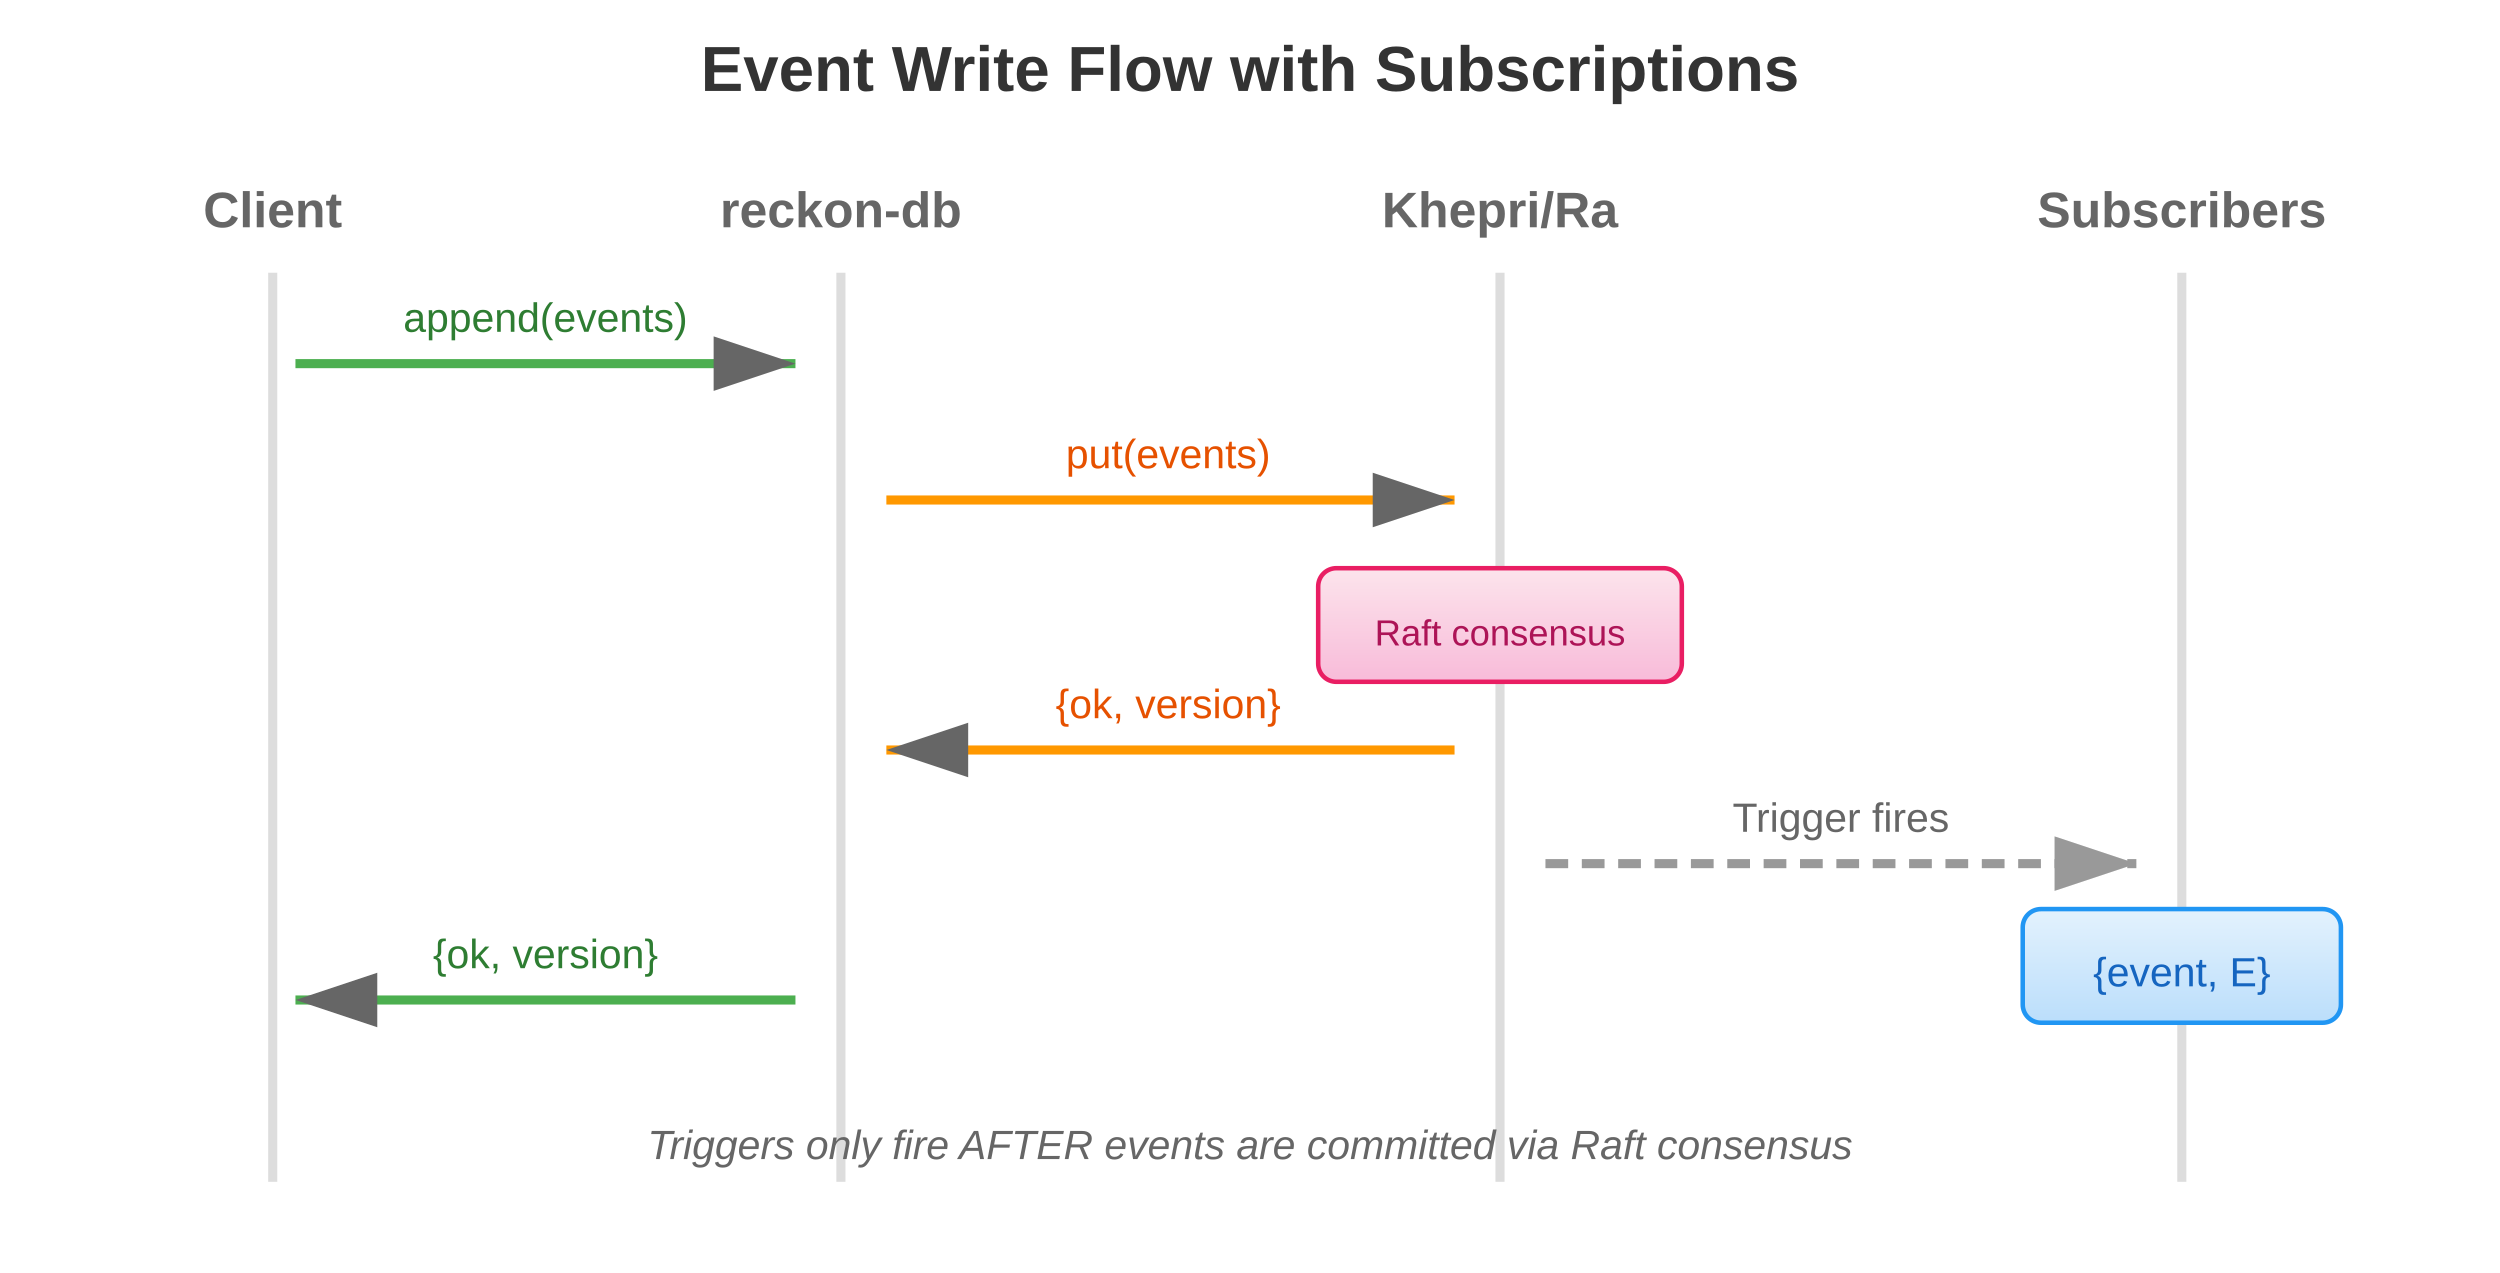
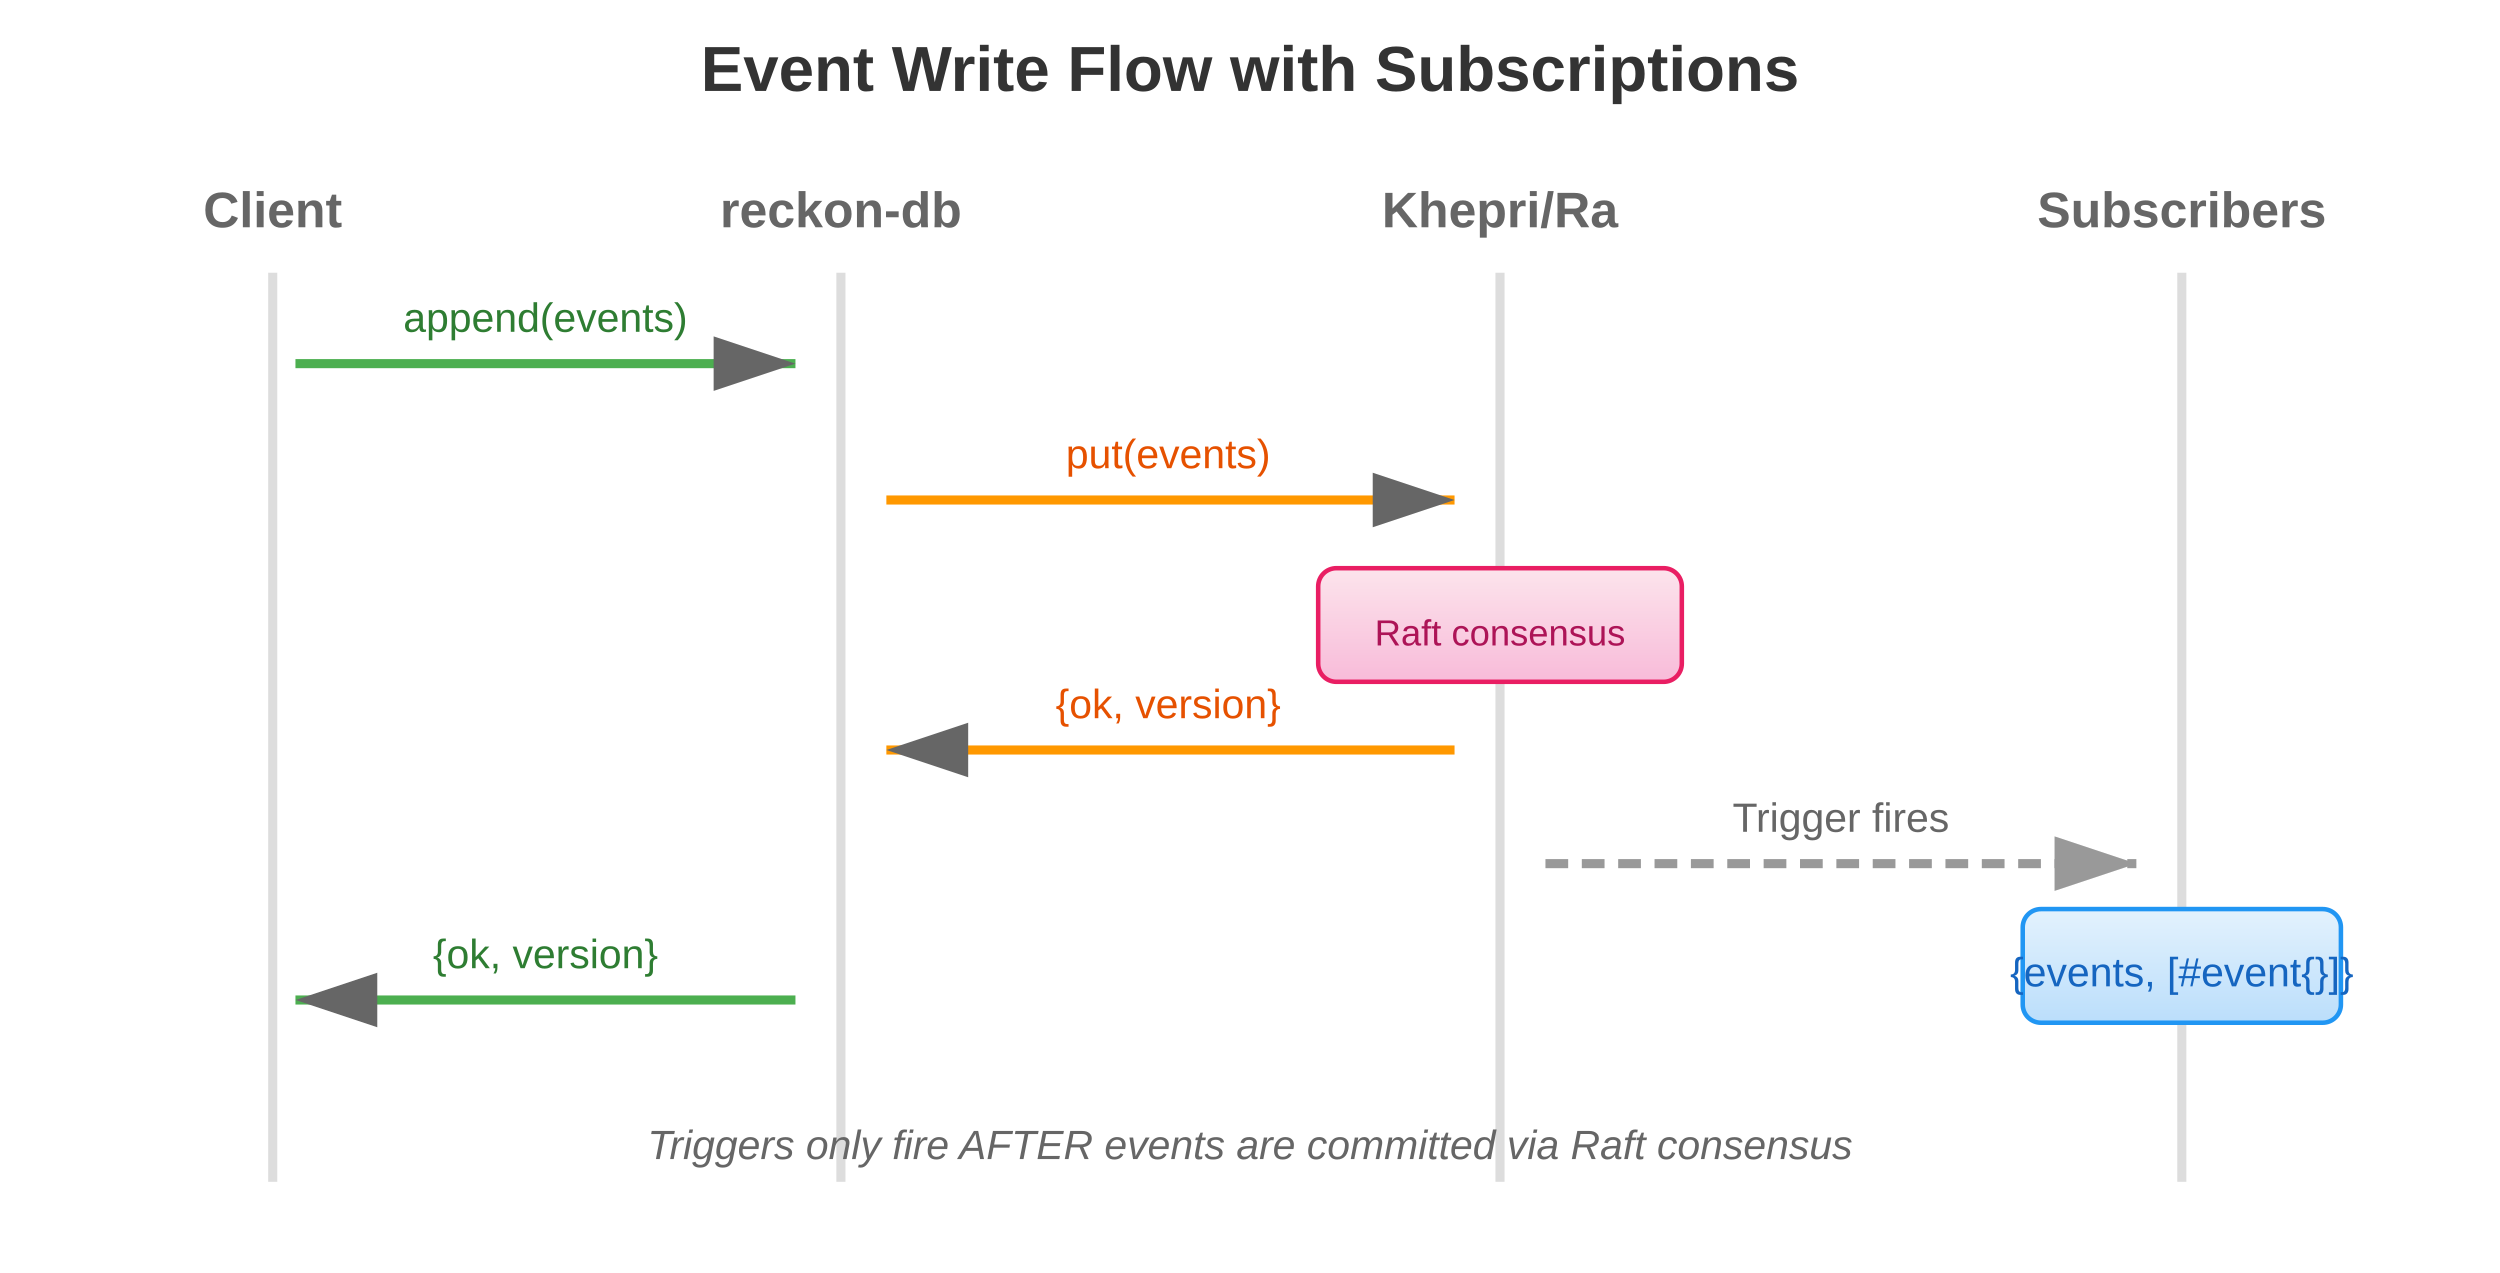
<svg xmlns="http://www.w3.org/2000/svg" viewBox="0 0 550 280">
  <defs>
    <linearGradient id="clientGrad" x1="0%" y1="0%" x2="0%" y2="100%">
      <stop offset="0%" style="stop-color:#e8f5e9" />
      <stop offset="100%" style="stop-color:#c8e6c9" />
    </linearGradient>
    <linearGradient id="esdbGrad" x1="0%" y1="0%" x2="0%" y2="100%">
      <stop offset="0%" style="stop-color:#fff3e0" />
      <stop offset="100%" style="stop-color:#ffe0b2" />
    </linearGradient>
    <linearGradient id="khepriGrad" x1="0%" y1="0%" x2="0%" y2="100%">
      <stop offset="0%" style="stop-color:#fce4ec" />
      <stop offset="100%" style="stop-color:#f8bbd9" />
    </linearGradient>
    <linearGradient id="subGrad" x1="0%" y1="0%" x2="0%" y2="100%">
      <stop offset="0%" style="stop-color:#e3f2fd" />
      <stop offset="100%" style="stop-color:#bbdefb" />
    </linearGradient>
    <marker id="arrow" markerWidth="10" markerHeight="10" refX="9" refY="3" orient="auto" markerUnits="strokeWidth">
      <path d="M0,0 L0,6 L9,3 z" fill="#666" />
    </marker>
    <marker id="dasharrow" markerWidth="10" markerHeight="10" refX="9" refY="3" orient="auto" markerUnits="strokeWidth">
      <path d="M0,0 L0,6 L9,3 z" fill="#999" />
    </marker>
  </defs>
  <text x="275" y="20" text-anchor="middle" font-family="Arial, sans-serif" font-size="14" font-weight="bold" fill="#333">Event Write Flow with Subscriptions</text>
  <text x="60" y="50" text-anchor="middle" font-family="Arial, sans-serif" font-size="11" font-weight="bold" fill="#666">Client</text>
  <text x="185" y="50" text-anchor="middle" font-family="Arial, sans-serif" font-size="11" font-weight="bold" fill="#666">reckon-db</text>
  <text x="330" y="50" text-anchor="middle" font-family="Arial, sans-serif" font-size="11" font-weight="bold" fill="#666">Khepri/Ra</text>
  <text x="480" y="50" text-anchor="middle" font-family="Arial, sans-serif" font-size="11" font-weight="bold" fill="#666">Subscribers</text>
  <line x1="60" y1="60" x2="60" y2="260" stroke="#ddd" stroke-width="2" />
  <line x1="185" y1="60" x2="185" y2="260" stroke="#ddd" stroke-width="2" />
  <line x1="330" y1="60" x2="330" y2="260" stroke="#ddd" stroke-width="2" />
  <line x1="480" y1="60" x2="480" y2="260" stroke="#ddd" stroke-width="2" />
  <line x1="65" y1="80" x2="175" y2="80" stroke="#4caf50" stroke-width="2" marker-end="url(#arrow)" />
  <text x="120" y="73" text-anchor="middle" font-family="Arial, sans-serif" font-size="9" fill="#2e7d32">append(events)</text>
  <line x1="195" y1="110" x2="320" y2="110" stroke="#ff9800" stroke-width="2" marker-end="url(#arrow)" />
  <text x="257" y="103" text-anchor="middle" font-family="Arial, sans-serif" font-size="9" fill="#e65100">put(events)</text>
  <rect x="290" y="125" width="80" height="25" rx="4" fill="url(#khepriGrad)" stroke="#e91e63" stroke-width="1" />
  <text x="330" y="142" text-anchor="middle" font-family="Arial, sans-serif" font-size="8" fill="#ad1457">Raft consensus</text>
  <line x1="320" y1="165" x2="195" y2="165" stroke="#ff9800" stroke-width="2" marker-end="url(#arrow)" />
  <text x="257" y="158" text-anchor="middle" font-family="Arial, sans-serif" font-size="9" fill="#e65100">{ok, version}</text>
  <line x1="340" y1="190" x2="470" y2="190" stroke="#999" stroke-width="2" stroke-dasharray="5,3" marker-end="url(#dasharrow)" />
  <text x="405" y="183" text-anchor="middle" font-family="Arial, sans-serif" font-size="9" fill="#666">Trigger fires</text>
  <line x1="175" y1="220" x2="65" y2="220" stroke="#4caf50" stroke-width="2" marker-end="url(#arrow)" />
  <text x="120" y="213" text-anchor="middle" font-family="Arial, sans-serif" font-size="9" fill="#2e7d32">{ok, version}</text>
  <rect x="445" y="200" width="70" height="25" rx="4" fill="url(#subGrad)" stroke="#2196f3" stroke-width="1" />
-   <text x="480" y="217" text-anchor="middle" font-family="Arial, sans-serif" font-size="9" fill="#1565c0">{event, E}</text>
+   <text x="480" y="217" text-anchor="middle" font-family="Arial, sans-serif" font-size="9" fill="#1565c0">{events, [#event{}]}</text>
  <text x="275" y="255" text-anchor="middle" font-family="Arial, sans-serif" font-size="9" font-style="italic" fill="#666">Triggers only fire AFTER events are committed via Raft consensus</text>
</svg>
